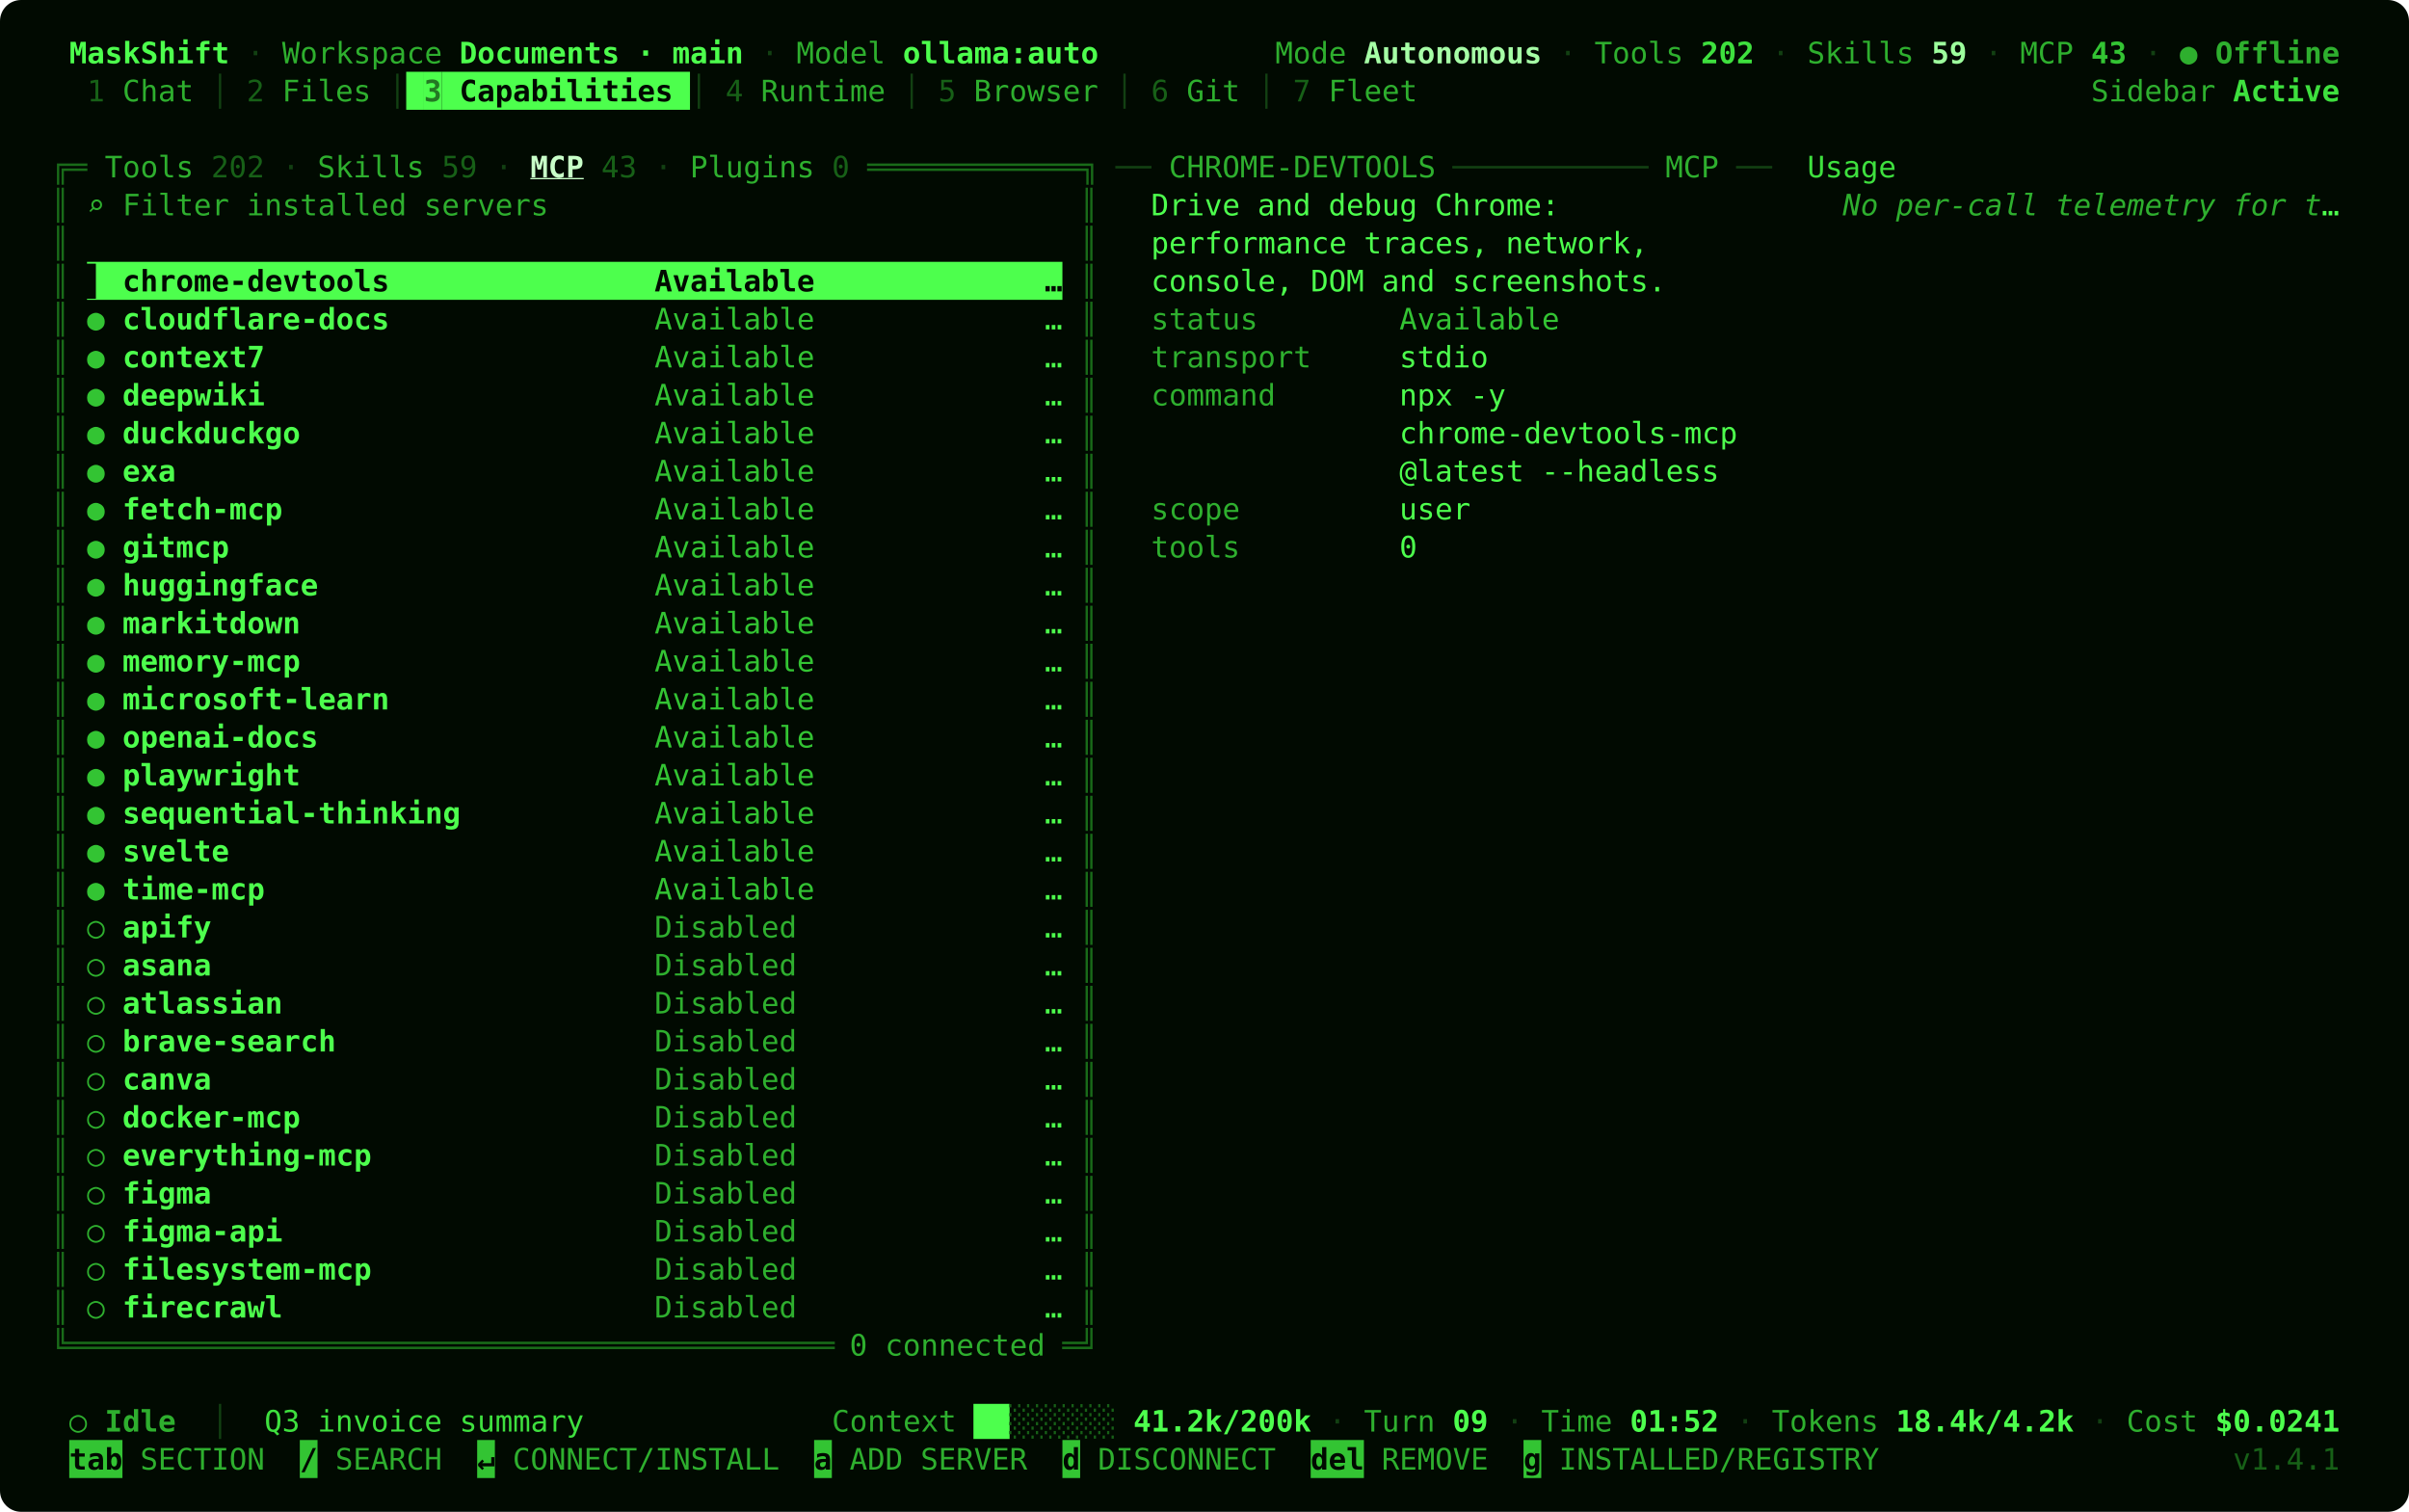
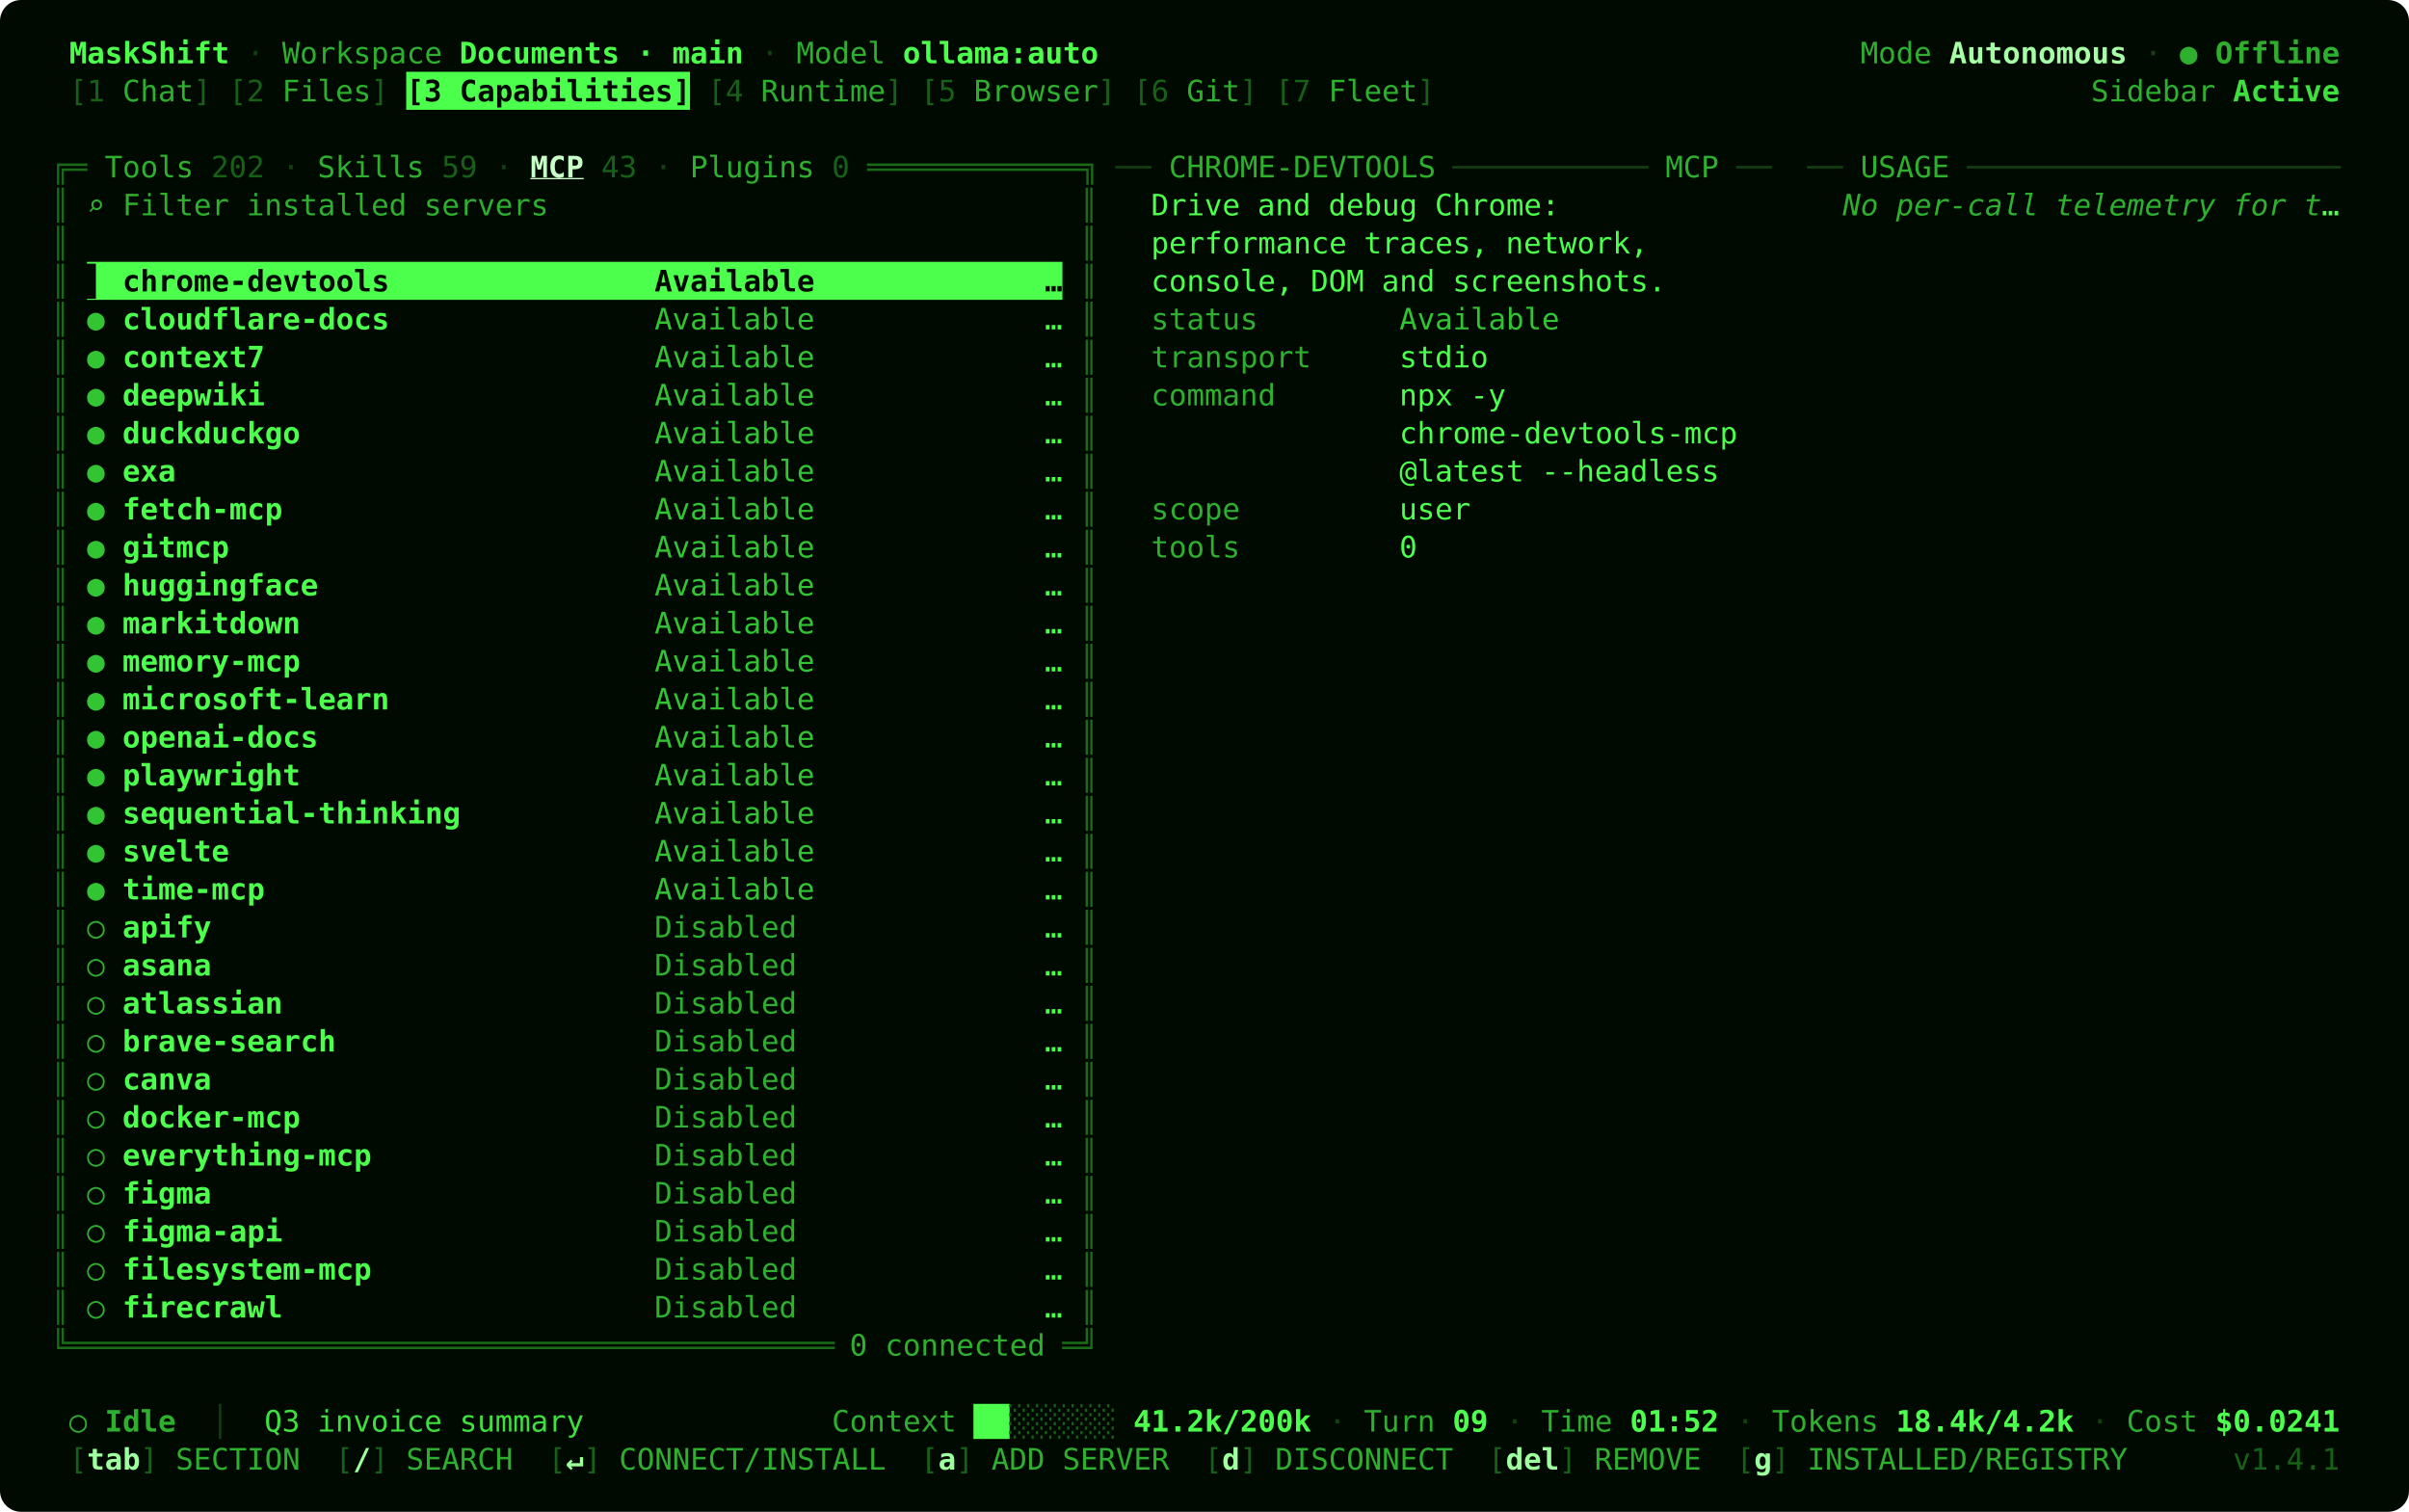
<svg xmlns="http://www.w3.org/2000/svg" width="1141" height="716" viewBox="0 0 1141 716" role="img" aria-label="MaskShift — Capabilities">
  <rect width="100%" height="100%" rx="10" fill="#010a01" />
  <g font-family="SFMono-Regular, Menlo, Consolas, DejaVu Sans Mono, monospace" font-size="14" xml:space="preserve">
    <text x="32.80" y="30.00" fill="#4dff4d" textLength="75.60" lengthAdjust="spacingAndGlyphs" font-weight="700">MaskShift</text>
    <text x="116.80" y="30.00" fill="#124012" textLength="8.40" lengthAdjust="spacingAndGlyphs">·</text>
    <text x="133.60" y="30.00" fill="#2eaf2e" textLength="75.60" lengthAdjust="spacingAndGlyphs">Workspace</text>
    <text x="217.60" y="30.00" fill="#4dff4d" textLength="75.60" lengthAdjust="spacingAndGlyphs" font-weight="700">Documents</text>
    <text x="301.60" y="30.00" fill="#4dff4d" textLength="8.40" lengthAdjust="spacingAndGlyphs" font-weight="700">·</text>
    <text x="318.40" y="30.00" fill="#4dff4d" textLength="33.60" lengthAdjust="spacingAndGlyphs" font-weight="700">main</text>
    <text x="360.40" y="30.00" fill="#124012" textLength="8.40" lengthAdjust="spacingAndGlyphs">·</text>
    <text x="377.20" y="30.00" fill="#2eaf2e" textLength="42.00" lengthAdjust="spacingAndGlyphs">Model</text>
    <text x="427.60" y="30.00" fill="#4dff4d" textLength="92.40" lengthAdjust="spacingAndGlyphs" font-weight="700">ollama:auto</text>
-     <text x="604.00" y="30.00" fill="#2eaf2e" textLength="33.60" lengthAdjust="spacingAndGlyphs">Mode</text>
-     <text x="646.00" y="30.00" fill="#a6ffa6" textLength="84.00" lengthAdjust="spacingAndGlyphs" font-weight="700">Autonomous</text>
-     <text x="738.40" y="30.00" fill="#124012" textLength="8.40" lengthAdjust="spacingAndGlyphs">·</text>
-     <text x="755.20" y="30.00" fill="#2eaf2e" textLength="42.00" lengthAdjust="spacingAndGlyphs">Tools</text>
-     <text x="805.60" y="30.00" fill="#3ee03e" textLength="25.20" lengthAdjust="spacingAndGlyphs" font-weight="700">202</text>
-     <text x="839.20" y="30.00" fill="#124012" textLength="8.40" lengthAdjust="spacingAndGlyphs">·</text>
-     <text x="856.00" y="30.00" fill="#2eaf2e" textLength="50.40" lengthAdjust="spacingAndGlyphs">Skills</text>
-     <text x="914.80" y="30.00" fill="#9dff9d" textLength="16.80" lengthAdjust="spacingAndGlyphs" font-weight="700">59</text>
-     <text x="940.00" y="30.00" fill="#124012" textLength="8.40" lengthAdjust="spacingAndGlyphs">·</text>
-     <text x="956.80" y="30.00" fill="#2eaf2e" textLength="25.20" lengthAdjust="spacingAndGlyphs">MCP</text>
-     <text x="990.40" y="30.00" fill="#33c433" textLength="16.80" lengthAdjust="spacingAndGlyphs" font-weight="700">43</text>
+     <text x="881.20" y="30.00" fill="#2eaf2e" textLength="33.60" lengthAdjust="spacingAndGlyphs">Mode</text>
+     <text x="923.20" y="30.00" fill="#a6ffa6" textLength="84.00" lengthAdjust="spacingAndGlyphs" font-weight="700">Autonomous</text>
    <text x="1015.60" y="30.00" fill="#124012" textLength="8.40" lengthAdjust="spacingAndGlyphs">·</text>
    <text x="1032.40" y="30.00" fill="#2eaf2e" textLength="8.40" lengthAdjust="spacingAndGlyphs">●</text>
    <text x="1049.20" y="30.00" fill="#2eaf2e" textLength="58.80" lengthAdjust="spacingAndGlyphs" font-weight="700">Offline</text>
-     <text x="41.20" y="48.00" fill="#176017" textLength="8.40" lengthAdjust="spacingAndGlyphs">1</text>
+     <text x="32.80" y="48.00" fill="#176017" textLength="16.80" lengthAdjust="spacingAndGlyphs">[1</text>
    <text x="58.00" y="48.00" fill="#2eaf2e" textLength="33.60" lengthAdjust="spacingAndGlyphs">Chat</text>
-     <text x="100.00" y="48.00" fill="#124012" textLength="8.40" lengthAdjust="spacingAndGlyphs">│</text>
-     <text x="116.80" y="48.00" fill="#176017" textLength="8.40" lengthAdjust="spacingAndGlyphs">2</text>
+     <text x="91.60" y="48.00" fill="#176017" textLength="8.40" lengthAdjust="spacingAndGlyphs">]</text>
+     <text x="108.40" y="48.00" fill="#176017" textLength="16.80" lengthAdjust="spacingAndGlyphs">[2</text>
    <text x="133.60" y="48.00" fill="#2eaf2e" textLength="42.00" lengthAdjust="spacingAndGlyphs">Files</text>
-     <text x="184.00" y="48.00" fill="#124012" textLength="8.40" lengthAdjust="spacingAndGlyphs">│</text>
-     <rect x="192.40" y="34.00" width="8.40" height="18" fill="#4dff4d" />
-     <rect x="200.80" y="34.00" width="8.40" height="18" fill="#4dff4d" />
-     <text x="200.80" y="48.00" fill="#237823" textLength="8.40" lengthAdjust="spacingAndGlyphs" font-weight="700">3</text>
-     <rect x="209.20" y="34.00" width="117.60" height="18" fill="#4dff4d" />
-     <text x="217.60" y="48.00" fill="#010a01" textLength="100.80" lengthAdjust="spacingAndGlyphs" font-weight="700">Capabilities</text>
-     <text x="326.80" y="48.00" fill="#124012" textLength="8.40" lengthAdjust="spacingAndGlyphs">│</text>
-     <text x="343.60" y="48.00" fill="#176017" textLength="8.40" lengthAdjust="spacingAndGlyphs">4</text>
+     <text x="175.60" y="48.00" fill="#176017" textLength="8.40" lengthAdjust="spacingAndGlyphs">]</text>
+     <rect x="192.40" y="34.00" width="134.40" height="18" fill="#4dff4d" />
+     <text x="192.40" y="48.00" fill="#010a01" textLength="16.80" lengthAdjust="spacingAndGlyphs" font-weight="700">[3</text>
+     <text x="217.60" y="48.00" fill="#010a01" textLength="109.20" lengthAdjust="spacingAndGlyphs" font-weight="700">Capabilities]</text>
+     <text x="335.20" y="48.00" fill="#176017" textLength="16.80" lengthAdjust="spacingAndGlyphs">[4</text>
    <text x="360.40" y="48.00" fill="#2eaf2e" textLength="58.80" lengthAdjust="spacingAndGlyphs">Runtime</text>
-     <text x="427.60" y="48.00" fill="#124012" textLength="8.40" lengthAdjust="spacingAndGlyphs">│</text>
-     <text x="444.40" y="48.00" fill="#176017" textLength="8.40" lengthAdjust="spacingAndGlyphs">5</text>
+     <text x="419.20" y="48.00" fill="#176017" textLength="8.40" lengthAdjust="spacingAndGlyphs">]</text>
+     <text x="436.00" y="48.00" fill="#176017" textLength="16.80" lengthAdjust="spacingAndGlyphs">[5</text>
    <text x="461.20" y="48.00" fill="#2eaf2e" textLength="58.80" lengthAdjust="spacingAndGlyphs">Browser</text>
-     <text x="528.40" y="48.00" fill="#124012" textLength="8.40" lengthAdjust="spacingAndGlyphs">│</text>
-     <text x="545.20" y="48.00" fill="#176017" textLength="8.40" lengthAdjust="spacingAndGlyphs">6</text>
+     <text x="520.00" y="48.00" fill="#176017" textLength="8.40" lengthAdjust="spacingAndGlyphs">]</text>
+     <text x="536.80" y="48.00" fill="#176017" textLength="16.80" lengthAdjust="spacingAndGlyphs">[6</text>
    <text x="562.00" y="48.00" fill="#2eaf2e" textLength="25.20" lengthAdjust="spacingAndGlyphs">Git</text>
-     <text x="595.60" y="48.00" fill="#124012" textLength="8.40" lengthAdjust="spacingAndGlyphs">│</text>
-     <text x="612.40" y="48.00" fill="#176017" textLength="8.40" lengthAdjust="spacingAndGlyphs">7</text>
+     <text x="587.20" y="48.00" fill="#176017" textLength="8.40" lengthAdjust="spacingAndGlyphs">]</text>
+     <text x="604.00" y="48.00" fill="#176017" textLength="16.80" lengthAdjust="spacingAndGlyphs">[7</text>
    <text x="629.20" y="48.00" fill="#2eaf2e" textLength="42.00" lengthAdjust="spacingAndGlyphs">Fleet</text>
+     <text x="671.20" y="48.00" fill="#176017" textLength="8.40" lengthAdjust="spacingAndGlyphs">]</text>
    <text x="990.40" y="48.00" fill="#2eaf2e" textLength="58.80" lengthAdjust="spacingAndGlyphs">Sidebar</text>
    <text x="1057.60" y="48.00" fill="#3ee03e" textLength="50.40" lengthAdjust="spacingAndGlyphs" font-weight="700">Active</text>
    <text x="24.40" y="84.00" fill="#196b19" textLength="16.80" lengthAdjust="spacingAndGlyphs">╔═</text>
    <text x="49.60" y="84.00" fill="#2eaf2e" textLength="42.00" lengthAdjust="spacingAndGlyphs">Tools</text>
    <text x="100.00" y="84.00" fill="#176017" textLength="25.20" lengthAdjust="spacingAndGlyphs">202</text>
    <text x="133.60" y="84.00" fill="#124012" textLength="8.40" lengthAdjust="spacingAndGlyphs">·</text>
    <text x="150.40" y="84.00" fill="#2eaf2e" textLength="50.40" lengthAdjust="spacingAndGlyphs">Skills</text>
    <text x="209.20" y="84.00" fill="#176017" textLength="16.80" lengthAdjust="spacingAndGlyphs">59</text>
    <text x="234.40" y="84.00" fill="#124012" textLength="8.40" lengthAdjust="spacingAndGlyphs">·</text>
    <text x="251.20" y="84.00" fill="#c8ffc8" textLength="25.20" lengthAdjust="spacingAndGlyphs" font-weight="700" text-decoration="underline">MCP</text>
    <text x="284.80" y="84.00" fill="#176017" textLength="16.80" lengthAdjust="spacingAndGlyphs">43</text>
    <text x="310.00" y="84.00" fill="#124012" textLength="8.40" lengthAdjust="spacingAndGlyphs">·</text>
    <text x="326.80" y="84.00" fill="#2eaf2e" textLength="58.80" lengthAdjust="spacingAndGlyphs">Plugins</text>
    <text x="394.00" y="84.00" fill="#176017" textLength="8.40" lengthAdjust="spacingAndGlyphs">0</text>
    <text x="410.80" y="84.00" fill="#196b19" textLength="109.20" lengthAdjust="spacingAndGlyphs">════════════╗</text>
    <text x="528.40" y="84.00" fill="#124012" textLength="16.80" lengthAdjust="spacingAndGlyphs">──</text>
    <text x="553.60" y="84.00" fill="#2eaf2e" textLength="126.00" lengthAdjust="spacingAndGlyphs">CHROME-DEVTOOLS</text>
    <text x="688.00" y="84.00" fill="#124012" textLength="92.40" lengthAdjust="spacingAndGlyphs">───────────</text>
    <text x="788.80" y="84.00" fill="#2eaf2e" textLength="25.20" lengthAdjust="spacingAndGlyphs">MCP</text>
    <text x="822.40" y="84.00" fill="#124012" textLength="16.80" lengthAdjust="spacingAndGlyphs">──</text>
-     <text x="856.00" y="84.00" fill="#3ee03e" textLength="42.00" lengthAdjust="spacingAndGlyphs">Usage</text>
+     <text x="856.00" y="84.00" fill="#124012" textLength="16.80" lengthAdjust="spacingAndGlyphs">──</text>
+     <text x="881.20" y="84.00" fill="#2eaf2e" textLength="42.00" lengthAdjust="spacingAndGlyphs">USAGE</text>
+     <text x="931.60" y="84.00" fill="#124012" textLength="176.40" lengthAdjust="spacingAndGlyphs">─────────────────────</text>
    <text x="24.40" y="102.00" fill="#196b19" textLength="8.40" lengthAdjust="spacingAndGlyphs">║</text>
    <text x="41.20" y="102.00" fill="#2eaf2e" textLength="8.40" lengthAdjust="spacingAndGlyphs">⌕</text>
    <text x="58.00" y="102.00" fill="#2eaf2e" textLength="50.40" lengthAdjust="spacingAndGlyphs">Filter</text>
    <text x="116.80" y="102.00" fill="#2eaf2e" textLength="75.60" lengthAdjust="spacingAndGlyphs">installed</text>
    <text x="200.80" y="102.00" fill="#2eaf2e" textLength="58.80" lengthAdjust="spacingAndGlyphs">servers</text>
    <text x="511.60" y="102.00" fill="#196b19" textLength="8.40" lengthAdjust="spacingAndGlyphs">║</text>
    <text x="545.20" y="102.00" fill="#4dff4d" textLength="42.00" lengthAdjust="spacingAndGlyphs">Drive</text>
    <text x="595.60" y="102.00" fill="#4dff4d" textLength="25.20" lengthAdjust="spacingAndGlyphs">and</text>
    <text x="629.20" y="102.00" fill="#4dff4d" textLength="42.00" lengthAdjust="spacingAndGlyphs">debug</text>
    <text x="679.60" y="102.00" fill="#4dff4d" textLength="58.80" lengthAdjust="spacingAndGlyphs">Chrome:</text>
    <text x="872.80" y="102.00" fill="#2eaf2e" textLength="16.80" lengthAdjust="spacingAndGlyphs" font-style="italic">No</text>
    <text x="898.00" y="102.00" fill="#2eaf2e" textLength="67.20" lengthAdjust="spacingAndGlyphs" font-style="italic">per-call</text>
    <text x="973.60" y="102.00" fill="#2eaf2e" textLength="75.60" lengthAdjust="spacingAndGlyphs" font-style="italic">telemetry</text>
    <text x="1057.60" y="102.00" fill="#2eaf2e" textLength="25.20" lengthAdjust="spacingAndGlyphs" font-style="italic">for</text>
    <text x="1091.20" y="102.00" fill="#2eaf2e" textLength="8.40" lengthAdjust="spacingAndGlyphs" font-style="italic">t</text>
    <text x="1099.60" y="102.00" fill="#4dff4d" textLength="8.40" lengthAdjust="spacingAndGlyphs">…</text>
    <text x="24.40" y="120.00" fill="#196b19" textLength="8.40" lengthAdjust="spacingAndGlyphs">║</text>
    <text x="511.60" y="120.00" fill="#196b19" textLength="8.40" lengthAdjust="spacingAndGlyphs">║</text>
    <text x="545.20" y="120.00" fill="#4dff4d" textLength="92.40" lengthAdjust="spacingAndGlyphs">performance</text>
    <text x="646.00" y="120.00" fill="#4dff4d" textLength="58.80" lengthAdjust="spacingAndGlyphs">traces,</text>
    <text x="713.20" y="120.00" fill="#4dff4d" textLength="67.20" lengthAdjust="spacingAndGlyphs">network,</text>
    <text x="24.40" y="138.00" fill="#196b19" textLength="8.40" lengthAdjust="spacingAndGlyphs">║</text>
    <rect x="41.20" y="124.00" width="462.00" height="18" fill="#4dff4d" />
    <text x="41.20" y="138.00" fill="#010a01" textLength="8.40" lengthAdjust="spacingAndGlyphs" font-weight="700">▌</text>
    <text x="58.00" y="138.00" fill="#010a01" textLength="126.00" lengthAdjust="spacingAndGlyphs" font-weight="700">chrome-devtools</text>
    <text x="310.00" y="138.00" fill="#010a01" textLength="75.60" lengthAdjust="spacingAndGlyphs" font-weight="700">Available</text>
    <text x="494.80" y="138.00" fill="#010a01" textLength="8.40" lengthAdjust="spacingAndGlyphs" font-weight="700">…</text>
    <text x="511.60" y="138.00" fill="#196b19" textLength="8.40" lengthAdjust="spacingAndGlyphs">║</text>
    <text x="545.20" y="138.00" fill="#4dff4d" textLength="67.20" lengthAdjust="spacingAndGlyphs">console,</text>
    <text x="620.80" y="138.00" fill="#4dff4d" textLength="25.20" lengthAdjust="spacingAndGlyphs">DOM</text>
    <text x="654.40" y="138.00" fill="#4dff4d" textLength="25.20" lengthAdjust="spacingAndGlyphs">and</text>
    <text x="688.00" y="138.00" fill="#4dff4d" textLength="100.80" lengthAdjust="spacingAndGlyphs">screenshots.</text>
    <text x="24.40" y="156.00" fill="#196b19" textLength="8.40" lengthAdjust="spacingAndGlyphs">║</text>
    <text x="41.20" y="156.00" fill="#33c433" textLength="8.40" lengthAdjust="spacingAndGlyphs">●</text>
    <text x="58.00" y="156.00" fill="#4dff4d" textLength="126.00" lengthAdjust="spacingAndGlyphs" font-weight="700">cloudflare-docs</text>
    <text x="310.00" y="156.00" fill="#33c433" textLength="75.60" lengthAdjust="spacingAndGlyphs">Available</text>
    <text x="494.80" y="156.00" fill="#4dff4d" textLength="8.40" lengthAdjust="spacingAndGlyphs">…</text>
    <text x="511.60" y="156.00" fill="#196b19" textLength="8.40" lengthAdjust="spacingAndGlyphs">║</text>
    <text x="545.20" y="156.00" fill="#2eaf2e" textLength="50.40" lengthAdjust="spacingAndGlyphs">status</text>
    <text x="662.80" y="156.00" fill="#33c433" textLength="75.60" lengthAdjust="spacingAndGlyphs">Available</text>
    <text x="24.40" y="174.00" fill="#196b19" textLength="8.40" lengthAdjust="spacingAndGlyphs">║</text>
    <text x="41.20" y="174.00" fill="#33c433" textLength="8.40" lengthAdjust="spacingAndGlyphs">●</text>
    <text x="58.00" y="174.00" fill="#4dff4d" textLength="67.20" lengthAdjust="spacingAndGlyphs" font-weight="700">context7</text>
    <text x="310.00" y="174.00" fill="#33c433" textLength="75.60" lengthAdjust="spacingAndGlyphs">Available</text>
    <text x="494.80" y="174.00" fill="#4dff4d" textLength="8.40" lengthAdjust="spacingAndGlyphs">…</text>
    <text x="511.60" y="174.00" fill="#196b19" textLength="8.40" lengthAdjust="spacingAndGlyphs">║</text>
    <text x="545.20" y="174.00" fill="#2eaf2e" textLength="75.60" lengthAdjust="spacingAndGlyphs">transport</text>
    <text x="662.80" y="174.00" fill="#4dff4d" textLength="42.00" lengthAdjust="spacingAndGlyphs">stdio</text>
    <text x="24.40" y="192.00" fill="#196b19" textLength="8.40" lengthAdjust="spacingAndGlyphs">║</text>
    <text x="41.20" y="192.00" fill="#33c433" textLength="8.40" lengthAdjust="spacingAndGlyphs">●</text>
    <text x="58.00" y="192.00" fill="#4dff4d" textLength="67.20" lengthAdjust="spacingAndGlyphs" font-weight="700">deepwiki</text>
    <text x="310.00" y="192.00" fill="#33c433" textLength="75.60" lengthAdjust="spacingAndGlyphs">Available</text>
    <text x="494.80" y="192.00" fill="#4dff4d" textLength="8.40" lengthAdjust="spacingAndGlyphs">…</text>
    <text x="511.60" y="192.00" fill="#196b19" textLength="8.40" lengthAdjust="spacingAndGlyphs">║</text>
    <text x="545.20" y="192.00" fill="#2eaf2e" textLength="58.80" lengthAdjust="spacingAndGlyphs">command</text>
    <text x="662.80" y="192.00" fill="#4dff4d" textLength="25.20" lengthAdjust="spacingAndGlyphs">npx</text>
    <text x="696.40" y="192.00" fill="#4dff4d" textLength="16.80" lengthAdjust="spacingAndGlyphs">-y</text>
    <text x="24.40" y="210.00" fill="#196b19" textLength="8.40" lengthAdjust="spacingAndGlyphs">║</text>
    <text x="41.20" y="210.00" fill="#33c433" textLength="8.40" lengthAdjust="spacingAndGlyphs">●</text>
    <text x="58.00" y="210.00" fill="#4dff4d" textLength="84.00" lengthAdjust="spacingAndGlyphs" font-weight="700">duckduckgo</text>
    <text x="310.00" y="210.00" fill="#33c433" textLength="75.60" lengthAdjust="spacingAndGlyphs">Available</text>
    <text x="494.80" y="210.00" fill="#4dff4d" textLength="8.40" lengthAdjust="spacingAndGlyphs">…</text>
    <text x="511.60" y="210.00" fill="#196b19" textLength="8.40" lengthAdjust="spacingAndGlyphs">║</text>
    <text x="662.80" y="210.00" fill="#4dff4d" textLength="159.60" lengthAdjust="spacingAndGlyphs">chrome-devtools-mcp</text>
    <text x="24.40" y="228.00" fill="#196b19" textLength="8.40" lengthAdjust="spacingAndGlyphs">║</text>
    <text x="41.20" y="228.00" fill="#33c433" textLength="8.40" lengthAdjust="spacingAndGlyphs">●</text>
    <text x="58.00" y="228.00" fill="#4dff4d" textLength="25.20" lengthAdjust="spacingAndGlyphs" font-weight="700">exa</text>
    <text x="310.00" y="228.00" fill="#33c433" textLength="75.60" lengthAdjust="spacingAndGlyphs">Available</text>
    <text x="494.80" y="228.00" fill="#4dff4d" textLength="8.40" lengthAdjust="spacingAndGlyphs">…</text>
    <text x="511.60" y="228.00" fill="#196b19" textLength="8.40" lengthAdjust="spacingAndGlyphs">║</text>
    <text x="662.80" y="228.00" fill="#4dff4d" textLength="58.80" lengthAdjust="spacingAndGlyphs">@latest</text>
    <text x="730.00" y="228.00" fill="#4dff4d" textLength="84.00" lengthAdjust="spacingAndGlyphs">--headless</text>
    <text x="24.40" y="246.00" fill="#196b19" textLength="8.40" lengthAdjust="spacingAndGlyphs">║</text>
    <text x="41.20" y="246.00" fill="#33c433" textLength="8.40" lengthAdjust="spacingAndGlyphs">●</text>
    <text x="58.00" y="246.00" fill="#4dff4d" textLength="75.60" lengthAdjust="spacingAndGlyphs" font-weight="700">fetch-mcp</text>
    <text x="310.00" y="246.00" fill="#33c433" textLength="75.60" lengthAdjust="spacingAndGlyphs">Available</text>
    <text x="494.80" y="246.00" fill="#4dff4d" textLength="8.40" lengthAdjust="spacingAndGlyphs">…</text>
    <text x="511.60" y="246.00" fill="#196b19" textLength="8.40" lengthAdjust="spacingAndGlyphs">║</text>
    <text x="545.20" y="246.00" fill="#2eaf2e" textLength="42.00" lengthAdjust="spacingAndGlyphs">scope</text>
    <text x="662.80" y="246.00" fill="#4dff4d" textLength="33.60" lengthAdjust="spacingAndGlyphs">user</text>
    <text x="24.40" y="264.00" fill="#196b19" textLength="8.40" lengthAdjust="spacingAndGlyphs">║</text>
    <text x="41.20" y="264.00" fill="#33c433" textLength="8.40" lengthAdjust="spacingAndGlyphs">●</text>
    <text x="58.00" y="264.00" fill="#4dff4d" textLength="50.40" lengthAdjust="spacingAndGlyphs" font-weight="700">gitmcp</text>
    <text x="310.00" y="264.00" fill="#33c433" textLength="75.60" lengthAdjust="spacingAndGlyphs">Available</text>
    <text x="494.80" y="264.00" fill="#4dff4d" textLength="8.40" lengthAdjust="spacingAndGlyphs">…</text>
    <text x="511.60" y="264.00" fill="#196b19" textLength="8.40" lengthAdjust="spacingAndGlyphs">║</text>
    <text x="545.20" y="264.00" fill="#2eaf2e" textLength="42.00" lengthAdjust="spacingAndGlyphs">tools</text>
    <text x="662.80" y="264.00" fill="#4dff4d" textLength="8.40" lengthAdjust="spacingAndGlyphs">0</text>
    <text x="24.40" y="282.00" fill="#196b19" textLength="8.40" lengthAdjust="spacingAndGlyphs">║</text>
    <text x="41.20" y="282.00" fill="#33c433" textLength="8.40" lengthAdjust="spacingAndGlyphs">●</text>
    <text x="58.00" y="282.00" fill="#4dff4d" textLength="92.40" lengthAdjust="spacingAndGlyphs" font-weight="700">huggingface</text>
    <text x="310.00" y="282.00" fill="#33c433" textLength="75.60" lengthAdjust="spacingAndGlyphs">Available</text>
    <text x="494.80" y="282.00" fill="#4dff4d" textLength="8.40" lengthAdjust="spacingAndGlyphs">…</text>
    <text x="511.60" y="282.00" fill="#196b19" textLength="8.40" lengthAdjust="spacingAndGlyphs">║</text>
    <text x="24.40" y="300.00" fill="#196b19" textLength="8.40" lengthAdjust="spacingAndGlyphs">║</text>
    <text x="41.20" y="300.00" fill="#33c433" textLength="8.40" lengthAdjust="spacingAndGlyphs">●</text>
    <text x="58.00" y="300.00" fill="#4dff4d" textLength="84.00" lengthAdjust="spacingAndGlyphs" font-weight="700">markitdown</text>
    <text x="310.00" y="300.00" fill="#33c433" textLength="75.60" lengthAdjust="spacingAndGlyphs">Available</text>
    <text x="494.80" y="300.00" fill="#4dff4d" textLength="8.40" lengthAdjust="spacingAndGlyphs">…</text>
    <text x="511.60" y="300.00" fill="#196b19" textLength="8.40" lengthAdjust="spacingAndGlyphs">║</text>
    <text x="24.40" y="318.00" fill="#196b19" textLength="8.40" lengthAdjust="spacingAndGlyphs">║</text>
    <text x="41.20" y="318.00" fill="#33c433" textLength="8.40" lengthAdjust="spacingAndGlyphs">●</text>
    <text x="58.00" y="318.00" fill="#4dff4d" textLength="84.00" lengthAdjust="spacingAndGlyphs" font-weight="700">memory-mcp</text>
    <text x="310.00" y="318.00" fill="#33c433" textLength="75.60" lengthAdjust="spacingAndGlyphs">Available</text>
    <text x="494.80" y="318.00" fill="#4dff4d" textLength="8.40" lengthAdjust="spacingAndGlyphs">…</text>
    <text x="511.60" y="318.00" fill="#196b19" textLength="8.40" lengthAdjust="spacingAndGlyphs">║</text>
    <text x="24.40" y="336.00" fill="#196b19" textLength="8.40" lengthAdjust="spacingAndGlyphs">║</text>
    <text x="41.20" y="336.00" fill="#33c433" textLength="8.40" lengthAdjust="spacingAndGlyphs">●</text>
    <text x="58.00" y="336.00" fill="#4dff4d" textLength="126.00" lengthAdjust="spacingAndGlyphs" font-weight="700">microsoft-learn</text>
    <text x="310.00" y="336.00" fill="#33c433" textLength="75.60" lengthAdjust="spacingAndGlyphs">Available</text>
    <text x="494.80" y="336.00" fill="#4dff4d" textLength="8.40" lengthAdjust="spacingAndGlyphs">…</text>
    <text x="511.60" y="336.00" fill="#196b19" textLength="8.40" lengthAdjust="spacingAndGlyphs">║</text>
    <text x="24.40" y="354.00" fill="#196b19" textLength="8.40" lengthAdjust="spacingAndGlyphs">║</text>
    <text x="41.20" y="354.00" fill="#33c433" textLength="8.40" lengthAdjust="spacingAndGlyphs">●</text>
    <text x="58.00" y="354.00" fill="#4dff4d" textLength="92.40" lengthAdjust="spacingAndGlyphs" font-weight="700">openai-docs</text>
    <text x="310.00" y="354.00" fill="#33c433" textLength="75.60" lengthAdjust="spacingAndGlyphs">Available</text>
    <text x="494.80" y="354.00" fill="#4dff4d" textLength="8.40" lengthAdjust="spacingAndGlyphs">…</text>
    <text x="511.60" y="354.00" fill="#196b19" textLength="8.40" lengthAdjust="spacingAndGlyphs">║</text>
    <text x="24.40" y="372.00" fill="#196b19" textLength="8.40" lengthAdjust="spacingAndGlyphs">║</text>
    <text x="41.20" y="372.00" fill="#33c433" textLength="8.40" lengthAdjust="spacingAndGlyphs">●</text>
    <text x="58.00" y="372.00" fill="#4dff4d" textLength="84.00" lengthAdjust="spacingAndGlyphs" font-weight="700">playwright</text>
    <text x="310.00" y="372.00" fill="#33c433" textLength="75.60" lengthAdjust="spacingAndGlyphs">Available</text>
    <text x="494.80" y="372.00" fill="#4dff4d" textLength="8.40" lengthAdjust="spacingAndGlyphs">…</text>
    <text x="511.60" y="372.00" fill="#196b19" textLength="8.40" lengthAdjust="spacingAndGlyphs">║</text>
    <text x="24.40" y="390.00" fill="#196b19" textLength="8.40" lengthAdjust="spacingAndGlyphs">║</text>
    <text x="41.20" y="390.00" fill="#33c433" textLength="8.40" lengthAdjust="spacingAndGlyphs">●</text>
    <text x="58.00" y="390.00" fill="#4dff4d" textLength="159.60" lengthAdjust="spacingAndGlyphs" font-weight="700">sequential-thinking</text>
    <text x="310.00" y="390.00" fill="#33c433" textLength="75.60" lengthAdjust="spacingAndGlyphs">Available</text>
    <text x="494.80" y="390.00" fill="#4dff4d" textLength="8.40" lengthAdjust="spacingAndGlyphs">…</text>
    <text x="511.60" y="390.00" fill="#196b19" textLength="8.40" lengthAdjust="spacingAndGlyphs">║</text>
    <text x="24.40" y="408.00" fill="#196b19" textLength="8.40" lengthAdjust="spacingAndGlyphs">║</text>
    <text x="41.20" y="408.00" fill="#33c433" textLength="8.40" lengthAdjust="spacingAndGlyphs">●</text>
    <text x="58.00" y="408.00" fill="#4dff4d" textLength="50.40" lengthAdjust="spacingAndGlyphs" font-weight="700">svelte</text>
    <text x="310.00" y="408.00" fill="#33c433" textLength="75.60" lengthAdjust="spacingAndGlyphs">Available</text>
    <text x="494.80" y="408.00" fill="#4dff4d" textLength="8.40" lengthAdjust="spacingAndGlyphs">…</text>
    <text x="511.60" y="408.00" fill="#196b19" textLength="8.40" lengthAdjust="spacingAndGlyphs">║</text>
    <text x="24.40" y="426.00" fill="#196b19" textLength="8.40" lengthAdjust="spacingAndGlyphs">║</text>
    <text x="41.20" y="426.00" fill="#33c433" textLength="8.40" lengthAdjust="spacingAndGlyphs">●</text>
    <text x="58.00" y="426.00" fill="#4dff4d" textLength="67.20" lengthAdjust="spacingAndGlyphs" font-weight="700">time-mcp</text>
    <text x="310.00" y="426.00" fill="#33c433" textLength="75.60" lengthAdjust="spacingAndGlyphs">Available</text>
    <text x="494.80" y="426.00" fill="#4dff4d" textLength="8.40" lengthAdjust="spacingAndGlyphs">…</text>
    <text x="511.60" y="426.00" fill="#196b19" textLength="8.40" lengthAdjust="spacingAndGlyphs">║</text>
    <text x="24.40" y="444.00" fill="#196b19" textLength="8.40" lengthAdjust="spacingAndGlyphs">║</text>
    <text x="41.20" y="444.00" fill="#2eaf2e" textLength="8.40" lengthAdjust="spacingAndGlyphs">○</text>
    <text x="58.00" y="444.00" fill="#4dff4d" textLength="42.00" lengthAdjust="spacingAndGlyphs" font-weight="700">apify</text>
    <text x="310.00" y="444.00" fill="#2eaf2e" textLength="67.20" lengthAdjust="spacingAndGlyphs">Disabled</text>
    <text x="494.80" y="444.00" fill="#4dff4d" textLength="8.40" lengthAdjust="spacingAndGlyphs">…</text>
    <text x="511.60" y="444.00" fill="#196b19" textLength="8.40" lengthAdjust="spacingAndGlyphs">║</text>
    <text x="24.40" y="462.00" fill="#196b19" textLength="8.40" lengthAdjust="spacingAndGlyphs">║</text>
    <text x="41.20" y="462.00" fill="#2eaf2e" textLength="8.40" lengthAdjust="spacingAndGlyphs">○</text>
    <text x="58.00" y="462.00" fill="#4dff4d" textLength="42.00" lengthAdjust="spacingAndGlyphs" font-weight="700">asana</text>
    <text x="310.00" y="462.00" fill="#2eaf2e" textLength="67.20" lengthAdjust="spacingAndGlyphs">Disabled</text>
    <text x="494.80" y="462.00" fill="#4dff4d" textLength="8.40" lengthAdjust="spacingAndGlyphs">…</text>
    <text x="511.60" y="462.00" fill="#196b19" textLength="8.40" lengthAdjust="spacingAndGlyphs">║</text>
    <text x="24.40" y="480.00" fill="#196b19" textLength="8.40" lengthAdjust="spacingAndGlyphs">║</text>
    <text x="41.20" y="480.00" fill="#2eaf2e" textLength="8.40" lengthAdjust="spacingAndGlyphs">○</text>
    <text x="58.00" y="480.00" fill="#4dff4d" textLength="75.60" lengthAdjust="spacingAndGlyphs" font-weight="700">atlassian</text>
    <text x="310.00" y="480.00" fill="#2eaf2e" textLength="67.20" lengthAdjust="spacingAndGlyphs">Disabled</text>
    <text x="494.80" y="480.00" fill="#4dff4d" textLength="8.40" lengthAdjust="spacingAndGlyphs">…</text>
    <text x="511.60" y="480.00" fill="#196b19" textLength="8.40" lengthAdjust="spacingAndGlyphs">║</text>
    <text x="24.40" y="498.00" fill="#196b19" textLength="8.40" lengthAdjust="spacingAndGlyphs">║</text>
    <text x="41.20" y="498.00" fill="#2eaf2e" textLength="8.40" lengthAdjust="spacingAndGlyphs">○</text>
    <text x="58.00" y="498.00" fill="#4dff4d" textLength="100.80" lengthAdjust="spacingAndGlyphs" font-weight="700">brave-search</text>
    <text x="310.00" y="498.00" fill="#2eaf2e" textLength="67.20" lengthAdjust="spacingAndGlyphs">Disabled</text>
    <text x="494.80" y="498.00" fill="#4dff4d" textLength="8.40" lengthAdjust="spacingAndGlyphs">…</text>
    <text x="511.60" y="498.00" fill="#196b19" textLength="8.40" lengthAdjust="spacingAndGlyphs">║</text>
    <text x="24.40" y="516.00" fill="#196b19" textLength="8.40" lengthAdjust="spacingAndGlyphs">║</text>
    <text x="41.20" y="516.00" fill="#2eaf2e" textLength="8.40" lengthAdjust="spacingAndGlyphs">○</text>
    <text x="58.00" y="516.00" fill="#4dff4d" textLength="42.00" lengthAdjust="spacingAndGlyphs" font-weight="700">canva</text>
    <text x="310.00" y="516.00" fill="#2eaf2e" textLength="67.20" lengthAdjust="spacingAndGlyphs">Disabled</text>
    <text x="494.80" y="516.00" fill="#4dff4d" textLength="8.40" lengthAdjust="spacingAndGlyphs">…</text>
    <text x="511.60" y="516.00" fill="#196b19" textLength="8.40" lengthAdjust="spacingAndGlyphs">║</text>
    <text x="24.40" y="534.00" fill="#196b19" textLength="8.40" lengthAdjust="spacingAndGlyphs">║</text>
    <text x="41.20" y="534.00" fill="#2eaf2e" textLength="8.40" lengthAdjust="spacingAndGlyphs">○</text>
    <text x="58.00" y="534.00" fill="#4dff4d" textLength="84.00" lengthAdjust="spacingAndGlyphs" font-weight="700">docker-mcp</text>
    <text x="310.00" y="534.00" fill="#2eaf2e" textLength="67.20" lengthAdjust="spacingAndGlyphs">Disabled</text>
    <text x="494.80" y="534.00" fill="#4dff4d" textLength="8.40" lengthAdjust="spacingAndGlyphs">…</text>
    <text x="511.60" y="534.00" fill="#196b19" textLength="8.40" lengthAdjust="spacingAndGlyphs">║</text>
    <text x="24.40" y="552.00" fill="#196b19" textLength="8.40" lengthAdjust="spacingAndGlyphs">║</text>
    <text x="41.20" y="552.00" fill="#2eaf2e" textLength="8.40" lengthAdjust="spacingAndGlyphs">○</text>
    <text x="58.00" y="552.00" fill="#4dff4d" textLength="117.60" lengthAdjust="spacingAndGlyphs" font-weight="700">everything-mcp</text>
    <text x="310.00" y="552.00" fill="#2eaf2e" textLength="67.20" lengthAdjust="spacingAndGlyphs">Disabled</text>
    <text x="494.80" y="552.00" fill="#4dff4d" textLength="8.40" lengthAdjust="spacingAndGlyphs">…</text>
    <text x="511.60" y="552.00" fill="#196b19" textLength="8.40" lengthAdjust="spacingAndGlyphs">║</text>
    <text x="24.40" y="570.00" fill="#196b19" textLength="8.40" lengthAdjust="spacingAndGlyphs">║</text>
    <text x="41.20" y="570.00" fill="#2eaf2e" textLength="8.40" lengthAdjust="spacingAndGlyphs">○</text>
    <text x="58.00" y="570.00" fill="#4dff4d" textLength="42.00" lengthAdjust="spacingAndGlyphs" font-weight="700">figma</text>
    <text x="310.00" y="570.00" fill="#2eaf2e" textLength="67.20" lengthAdjust="spacingAndGlyphs">Disabled</text>
    <text x="494.80" y="570.00" fill="#4dff4d" textLength="8.40" lengthAdjust="spacingAndGlyphs">…</text>
    <text x="511.60" y="570.00" fill="#196b19" textLength="8.40" lengthAdjust="spacingAndGlyphs">║</text>
    <text x="24.40" y="588.00" fill="#196b19" textLength="8.40" lengthAdjust="spacingAndGlyphs">║</text>
    <text x="41.20" y="588.00" fill="#2eaf2e" textLength="8.40" lengthAdjust="spacingAndGlyphs">○</text>
    <text x="58.00" y="588.00" fill="#4dff4d" textLength="75.60" lengthAdjust="spacingAndGlyphs" font-weight="700">figma-api</text>
    <text x="310.00" y="588.00" fill="#2eaf2e" textLength="67.20" lengthAdjust="spacingAndGlyphs">Disabled</text>
    <text x="494.80" y="588.00" fill="#4dff4d" textLength="8.40" lengthAdjust="spacingAndGlyphs">…</text>
    <text x="511.60" y="588.00" fill="#196b19" textLength="8.40" lengthAdjust="spacingAndGlyphs">║</text>
    <text x="24.40" y="606.00" fill="#196b19" textLength="8.40" lengthAdjust="spacingAndGlyphs">║</text>
    <text x="41.20" y="606.00" fill="#2eaf2e" textLength="8.40" lengthAdjust="spacingAndGlyphs">○</text>
    <text x="58.00" y="606.00" fill="#4dff4d" textLength="117.60" lengthAdjust="spacingAndGlyphs" font-weight="700">filesystem-mcp</text>
    <text x="310.00" y="606.00" fill="#2eaf2e" textLength="67.20" lengthAdjust="spacingAndGlyphs">Disabled</text>
    <text x="494.80" y="606.00" fill="#4dff4d" textLength="8.40" lengthAdjust="spacingAndGlyphs">…</text>
    <text x="511.60" y="606.00" fill="#196b19" textLength="8.40" lengthAdjust="spacingAndGlyphs">║</text>
    <text x="24.40" y="624.00" fill="#196b19" textLength="8.40" lengthAdjust="spacingAndGlyphs">║</text>
    <text x="41.20" y="624.00" fill="#2eaf2e" textLength="8.40" lengthAdjust="spacingAndGlyphs">○</text>
    <text x="58.00" y="624.00" fill="#4dff4d" textLength="75.60" lengthAdjust="spacingAndGlyphs" font-weight="700">firecrawl</text>
    <text x="310.00" y="624.00" fill="#2eaf2e" textLength="67.20" lengthAdjust="spacingAndGlyphs">Disabled</text>
    <text x="494.80" y="624.00" fill="#4dff4d" textLength="8.40" lengthAdjust="spacingAndGlyphs">…</text>
    <text x="511.60" y="624.00" fill="#196b19" textLength="8.40" lengthAdjust="spacingAndGlyphs">║</text>
    <text x="24.40" y="642.00" fill="#196b19" textLength="369.60" lengthAdjust="spacingAndGlyphs">╚═══════════════════════════════════════════</text>
    <text x="402.40" y="642.00" fill="#2eaf2e" textLength="8.40" lengthAdjust="spacingAndGlyphs">0</text>
    <text x="419.20" y="642.00" fill="#2eaf2e" textLength="75.60" lengthAdjust="spacingAndGlyphs">connected</text>
    <text x="503.20" y="642.00" fill="#196b19" textLength="16.80" lengthAdjust="spacingAndGlyphs">═╝</text>
    <text x="32.80" y="678.00" fill="#2eaf2e" textLength="8.40" lengthAdjust="spacingAndGlyphs">○</text>
    <text x="49.60" y="678.00" fill="#2eaf2e" textLength="33.60" lengthAdjust="spacingAndGlyphs" font-weight="700">Idle</text>
    <text x="100.00" y="678.00" fill="#124012" textLength="8.40" lengthAdjust="spacingAndGlyphs">│</text>
    <text x="125.20" y="678.00" fill="#3ee03e" textLength="16.80" lengthAdjust="spacingAndGlyphs">Q3</text>
    <text x="150.40" y="678.00" fill="#3ee03e" textLength="58.80" lengthAdjust="spacingAndGlyphs">invoice</text>
    <text x="217.60" y="678.00" fill="#3ee03e" textLength="58.80" lengthAdjust="spacingAndGlyphs">summary</text>
    <text x="394.00" y="678.00" fill="#2eaf2e" textLength="58.80" lengthAdjust="spacingAndGlyphs">Context</text>
    <text x="461.20" y="678.00" fill="#4dff4d" textLength="16.80" lengthAdjust="spacingAndGlyphs">██</text>
    <text x="478.00" y="678.00" fill="#176017" textLength="50.40" lengthAdjust="spacingAndGlyphs">░░░░░░</text>
    <text x="536.80" y="678.00" fill="#4dff4d" textLength="84.00" lengthAdjust="spacingAndGlyphs" font-weight="700">41.2k/200k</text>
    <text x="629.20" y="678.00" fill="#124012" textLength="8.40" lengthAdjust="spacingAndGlyphs">·</text>
    <text x="646.00" y="678.00" fill="#2eaf2e" textLength="33.60" lengthAdjust="spacingAndGlyphs">Turn</text>
    <text x="688.00" y="678.00" fill="#4dff4d" textLength="16.80" lengthAdjust="spacingAndGlyphs" font-weight="700">09</text>
    <text x="713.20" y="678.00" fill="#124012" textLength="8.40" lengthAdjust="spacingAndGlyphs">·</text>
    <text x="730.00" y="678.00" fill="#2eaf2e" textLength="33.60" lengthAdjust="spacingAndGlyphs">Time</text>
    <text x="772.00" y="678.00" fill="#4dff4d" textLength="42.00" lengthAdjust="spacingAndGlyphs" font-weight="700">01:52</text>
    <text x="822.40" y="678.00" fill="#124012" textLength="8.40" lengthAdjust="spacingAndGlyphs">·</text>
    <text x="839.20" y="678.00" fill="#2eaf2e" textLength="50.40" lengthAdjust="spacingAndGlyphs">Tokens</text>
    <text x="898.00" y="678.00" fill="#4dff4d" textLength="84.00" lengthAdjust="spacingAndGlyphs" font-weight="700">18.4k/4.2k</text>
    <text x="990.40" y="678.00" fill="#124012" textLength="8.40" lengthAdjust="spacingAndGlyphs">·</text>
    <text x="1007.20" y="678.00" fill="#2eaf2e" textLength="33.60" lengthAdjust="spacingAndGlyphs">Cost</text>
    <text x="1049.20" y="678.00" fill="#4dff4d" textLength="58.80" lengthAdjust="spacingAndGlyphs" font-weight="700">$0.0241</text>
-     <rect x="32.80" y="682.00" width="25.20" height="18" fill="#33c433" />
-     <text x="32.80" y="696.00" fill="#010a01" textLength="25.20" lengthAdjust="spacingAndGlyphs" font-weight="700">tab</text>
-     <text x="66.40" y="696.00" fill="#2eaf2e" textLength="58.80" lengthAdjust="spacingAndGlyphs">SECTION</text>
-     <rect x="142.00" y="682.00" width="8.40" height="18" fill="#33c433" />
-     <text x="142.00" y="696.00" fill="#010a01" textLength="8.40" lengthAdjust="spacingAndGlyphs" font-weight="700">/</text>
-     <text x="158.80" y="696.00" fill="#2eaf2e" textLength="50.40" lengthAdjust="spacingAndGlyphs">SEARCH</text>
-     <rect x="226.00" y="682.00" width="8.40" height="18" fill="#33c433" />
-     <text x="226.00" y="696.00" fill="#010a01" textLength="8.40" lengthAdjust="spacingAndGlyphs" font-weight="700">↵</text>
-     <text x="242.80" y="696.00" fill="#2eaf2e" textLength="126.00" lengthAdjust="spacingAndGlyphs">CONNECT/INSTALL</text>
-     <rect x="385.60" y="682.00" width="8.40" height="18" fill="#33c433" />
-     <text x="385.60" y="696.00" fill="#010a01" textLength="8.40" lengthAdjust="spacingAndGlyphs" font-weight="700">a</text>
-     <text x="402.40" y="696.00" fill="#2eaf2e" textLength="25.20" lengthAdjust="spacingAndGlyphs">ADD</text>
-     <text x="436.00" y="696.00" fill="#2eaf2e" textLength="50.40" lengthAdjust="spacingAndGlyphs">SERVER</text>
-     <rect x="503.20" y="682.00" width="8.40" height="18" fill="#33c433" />
-     <text x="503.20" y="696.00" fill="#010a01" textLength="8.40" lengthAdjust="spacingAndGlyphs" font-weight="700">d</text>
-     <text x="520.00" y="696.00" fill="#2eaf2e" textLength="84.00" lengthAdjust="spacingAndGlyphs">DISCONNECT</text>
-     <rect x="620.80" y="682.00" width="25.20" height="18" fill="#33c433" />
-     <text x="620.80" y="696.00" fill="#010a01" textLength="25.20" lengthAdjust="spacingAndGlyphs" font-weight="700">del</text>
-     <text x="654.40" y="696.00" fill="#2eaf2e" textLength="50.40" lengthAdjust="spacingAndGlyphs">REMOVE</text>
-     <rect x="721.60" y="682.00" width="8.40" height="18" fill="#33c433" />
-     <text x="721.60" y="696.00" fill="#010a01" textLength="8.40" lengthAdjust="spacingAndGlyphs" font-weight="700">g</text>
-     <text x="738.40" y="696.00" fill="#2eaf2e" textLength="151.20" lengthAdjust="spacingAndGlyphs">INSTALLED/REGISTRY</text>
+     <text x="32.80" y="696.00" fill="#176017" textLength="8.40" lengthAdjust="spacingAndGlyphs">[</text>
+     <text x="41.20" y="696.00" fill="#9dff9d" textLength="25.20" lengthAdjust="spacingAndGlyphs" font-weight="700">tab</text>
+     <text x="66.40" y="696.00" fill="#176017" textLength="8.40" lengthAdjust="spacingAndGlyphs">]</text>
+     <text x="83.20" y="696.00" fill="#2eaf2e" textLength="58.80" lengthAdjust="spacingAndGlyphs">SECTION</text>
+     <text x="158.80" y="696.00" fill="#176017" textLength="8.40" lengthAdjust="spacingAndGlyphs">[</text>
+     <text x="167.20" y="696.00" fill="#9dff9d" textLength="8.40" lengthAdjust="spacingAndGlyphs" font-weight="700">/</text>
+     <text x="175.60" y="696.00" fill="#176017" textLength="8.40" lengthAdjust="spacingAndGlyphs">]</text>
+     <text x="192.40" y="696.00" fill="#2eaf2e" textLength="50.40" lengthAdjust="spacingAndGlyphs">SEARCH</text>
+     <text x="259.60" y="696.00" fill="#176017" textLength="8.40" lengthAdjust="spacingAndGlyphs">[</text>
+     <text x="268.00" y="696.00" fill="#9dff9d" textLength="8.40" lengthAdjust="spacingAndGlyphs" font-weight="700">↵</text>
+     <text x="276.40" y="696.00" fill="#176017" textLength="8.40" lengthAdjust="spacingAndGlyphs">]</text>
+     <text x="293.20" y="696.00" fill="#2eaf2e" textLength="126.00" lengthAdjust="spacingAndGlyphs">CONNECT/INSTALL</text>
+     <text x="436.00" y="696.00" fill="#176017" textLength="8.40" lengthAdjust="spacingAndGlyphs">[</text>
+     <text x="444.40" y="696.00" fill="#9dff9d" textLength="8.40" lengthAdjust="spacingAndGlyphs" font-weight="700">a</text>
+     <text x="452.80" y="696.00" fill="#176017" textLength="8.40" lengthAdjust="spacingAndGlyphs">]</text>
+     <text x="469.60" y="696.00" fill="#2eaf2e" textLength="25.20" lengthAdjust="spacingAndGlyphs">ADD</text>
+     <text x="503.20" y="696.00" fill="#2eaf2e" textLength="50.40" lengthAdjust="spacingAndGlyphs">SERVER</text>
+     <text x="570.40" y="696.00" fill="#176017" textLength="8.40" lengthAdjust="spacingAndGlyphs">[</text>
+     <text x="578.80" y="696.00" fill="#9dff9d" textLength="8.40" lengthAdjust="spacingAndGlyphs" font-weight="700">d</text>
+     <text x="587.20" y="696.00" fill="#176017" textLength="8.40" lengthAdjust="spacingAndGlyphs">]</text>
+     <text x="604.00" y="696.00" fill="#2eaf2e" textLength="84.00" lengthAdjust="spacingAndGlyphs">DISCONNECT</text>
+     <text x="704.80" y="696.00" fill="#176017" textLength="8.40" lengthAdjust="spacingAndGlyphs">[</text>
+     <text x="713.20" y="696.00" fill="#9dff9d" textLength="25.20" lengthAdjust="spacingAndGlyphs" font-weight="700">del</text>
+     <text x="738.40" y="696.00" fill="#176017" textLength="8.40" lengthAdjust="spacingAndGlyphs">]</text>
+     <text x="755.20" y="696.00" fill="#2eaf2e" textLength="50.40" lengthAdjust="spacingAndGlyphs">REMOVE</text>
+     <text x="822.40" y="696.00" fill="#176017" textLength="8.40" lengthAdjust="spacingAndGlyphs">[</text>
+     <text x="830.80" y="696.00" fill="#9dff9d" textLength="8.40" lengthAdjust="spacingAndGlyphs" font-weight="700">g</text>
+     <text x="839.20" y="696.00" fill="#176017" textLength="8.40" lengthAdjust="spacingAndGlyphs">]</text>
+     <text x="856.00" y="696.00" fill="#2eaf2e" textLength="151.20" lengthAdjust="spacingAndGlyphs">INSTALLED/REGISTRY</text>
    <text x="1057.60" y="696.00" fill="#176017" textLength="50.40" lengthAdjust="spacingAndGlyphs">v1.4.1</text>
  </g>
</svg>
